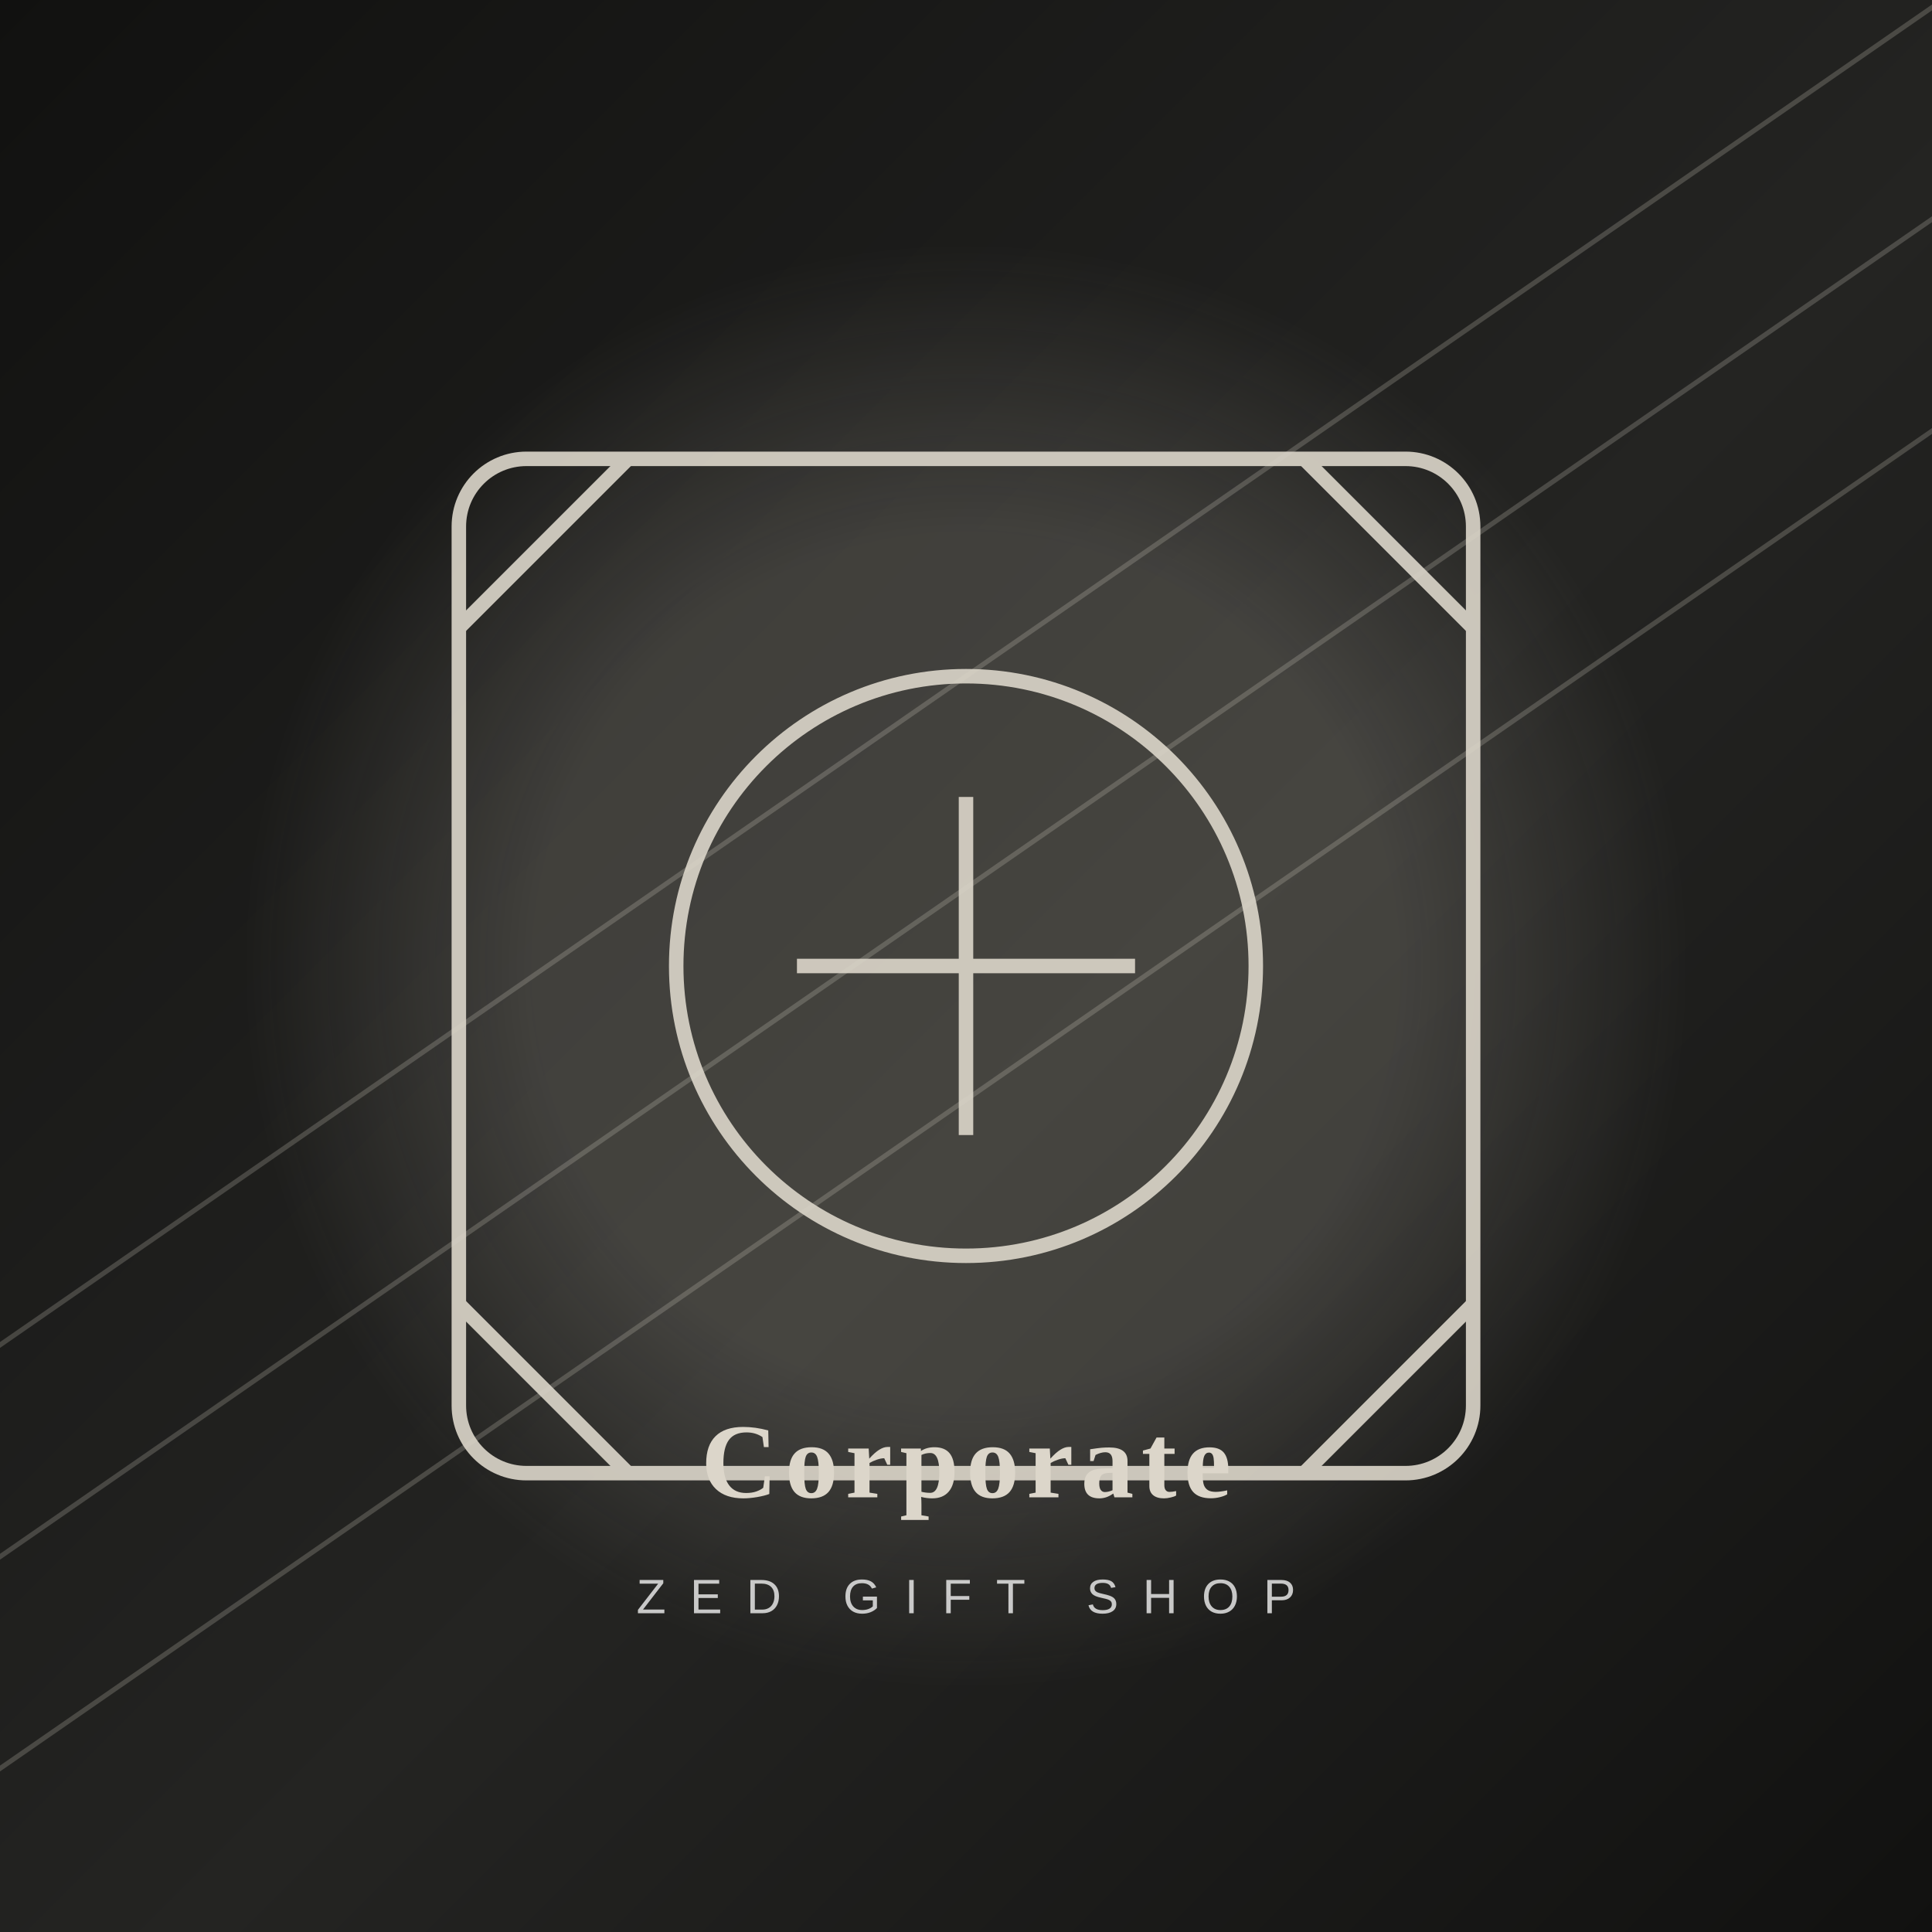
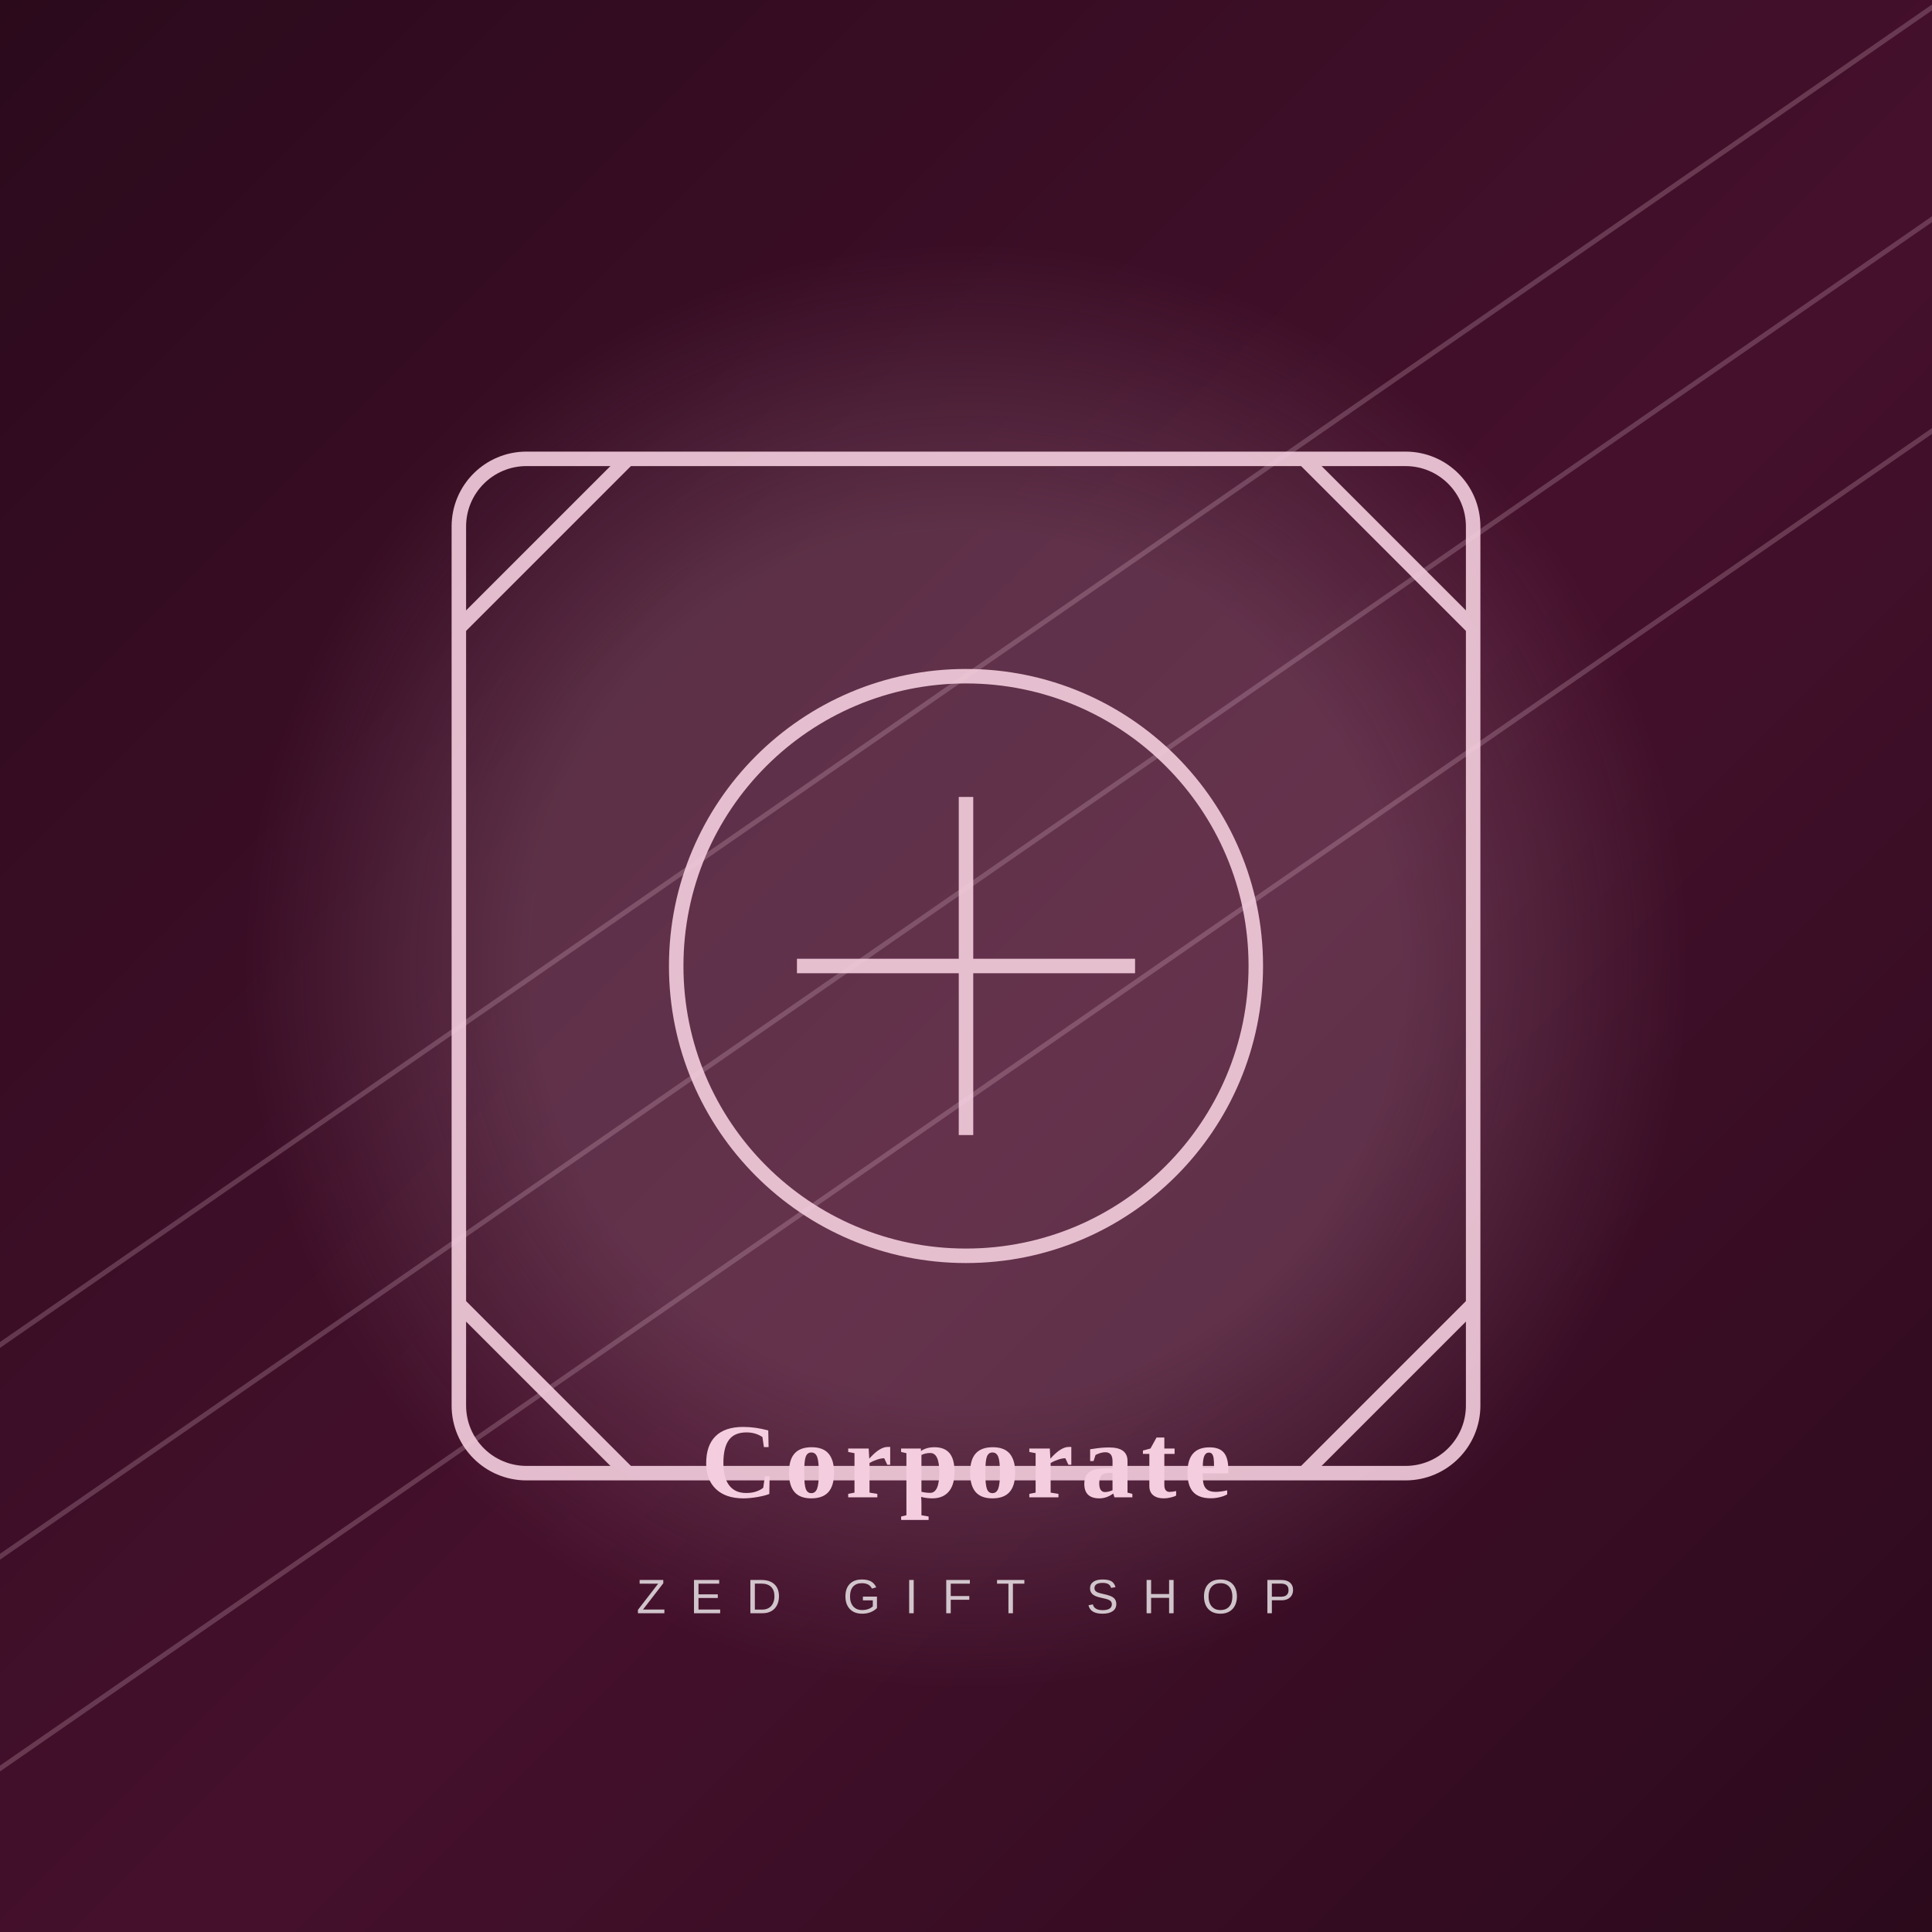
<svg xmlns="http://www.w3.org/2000/svg" width="800" height="800" viewBox="0 0 800 800">
  <defs>
    <linearGradient id="bg" x1="0" y1="0" x2="1" y2="1">
-       <stop offset="0" stop-color="#111110" />
-       <stop offset="0.55" stop-color="#242422" />
-       <stop offset="1" stop-color="#111110" />
+       <stop offset="0" stop-color="#2b0a1c" />
+       <stop offset="0.55" stop-color="#45102c" />
+       <stop offset="1" stop-color="#2b0a1c" />
    </linearGradient>
    <radialGradient id="glow" cx="0.5" cy="0.5" r="0.5">
-       <stop offset="0.6" stop-color="#dcd6ca" stop-opacity="0.18" />
-       <stop offset="1" stop-color="#dcd6ca" stop-opacity="0" />
+       <stop offset="0.6" stop-color="#f4cede" stop-opacity="0.18" />
+       <stop offset="1" stop-color="#f4cede" stop-opacity="0" />
    </radialGradient>
  </defs>
  <rect width="800" height="800" fill="url(#bg)" />
  <circle cx="400" cy="400" r="300" fill="url(#glow)" />
-   <g stroke="#dcd6ca" stroke-opacity="0.22" stroke-width="2">
+   <g stroke="#f4cede" stroke-opacity="0.22" stroke-width="2">
    <path d="M-120 640 L920 -80" />
    <path d="M-80 700 L960 -20" />
    <path d="M-40 760 L1000 40" />
  </g>
-   <g fill="none" stroke="#dcd6ca" stroke-width="6" opacity="0.9">
+   <g fill="none" stroke="#f4cede" stroke-width="6" opacity="0.9">
    <rect x="190" y="190" width="420" height="420" rx="28" />
    <path d="M260 190 L190 260 M540 190 L610 260 M260 610 L190 540 M540 610 L610 540" />
    <circle cx="400" cy="400" r="120" />
    <path d="M400 330 L400 470 M330 400 L470 400" />
  </g>
-   <text x="400" y="620" text-anchor="middle" font-family="Georgia, 'Times New Roman', serif" font-size="44" font-weight="bold" letter-spacing="3" fill="#dcd6ca">Corporate</text>
+   <text x="400" y="620" text-anchor="middle" font-family="Georgia, 'Times New Roman', serif" font-size="44" font-weight="bold" letter-spacing="3" fill="#f4cede">Corporate</text>
  <text x="400" y="668" text-anchor="middle" font-family="Arial, sans-serif" font-size="20" letter-spacing="10" fill="#ffffff" fill-opacity="0.75">ZED GIFT SHOP</text>
</svg>
